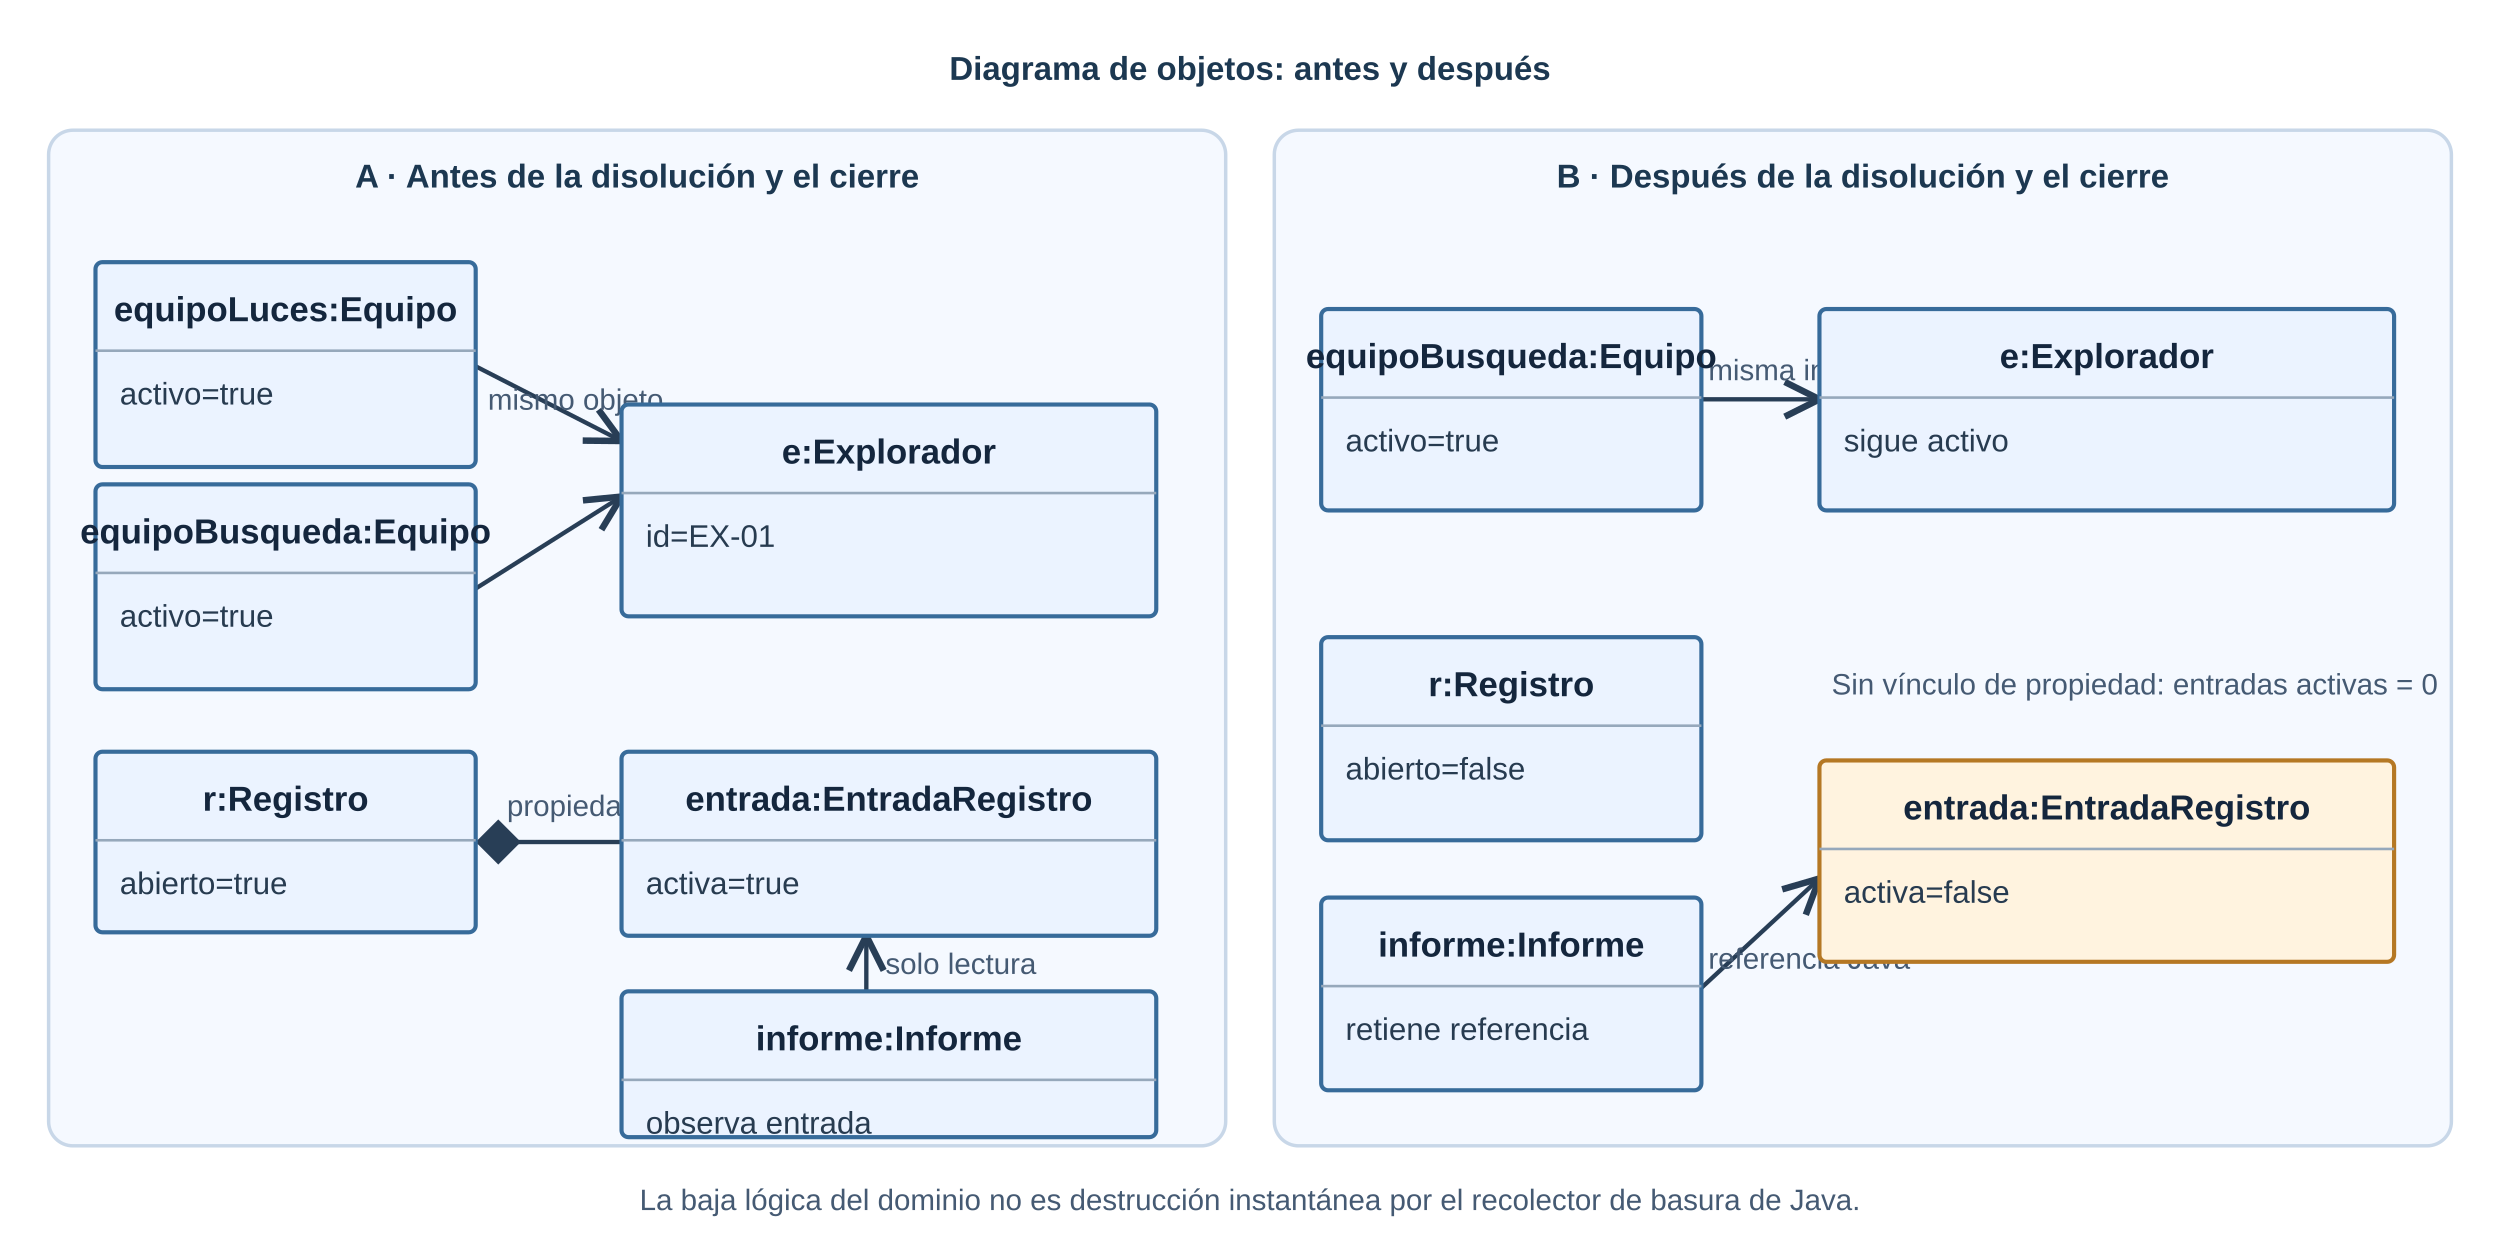
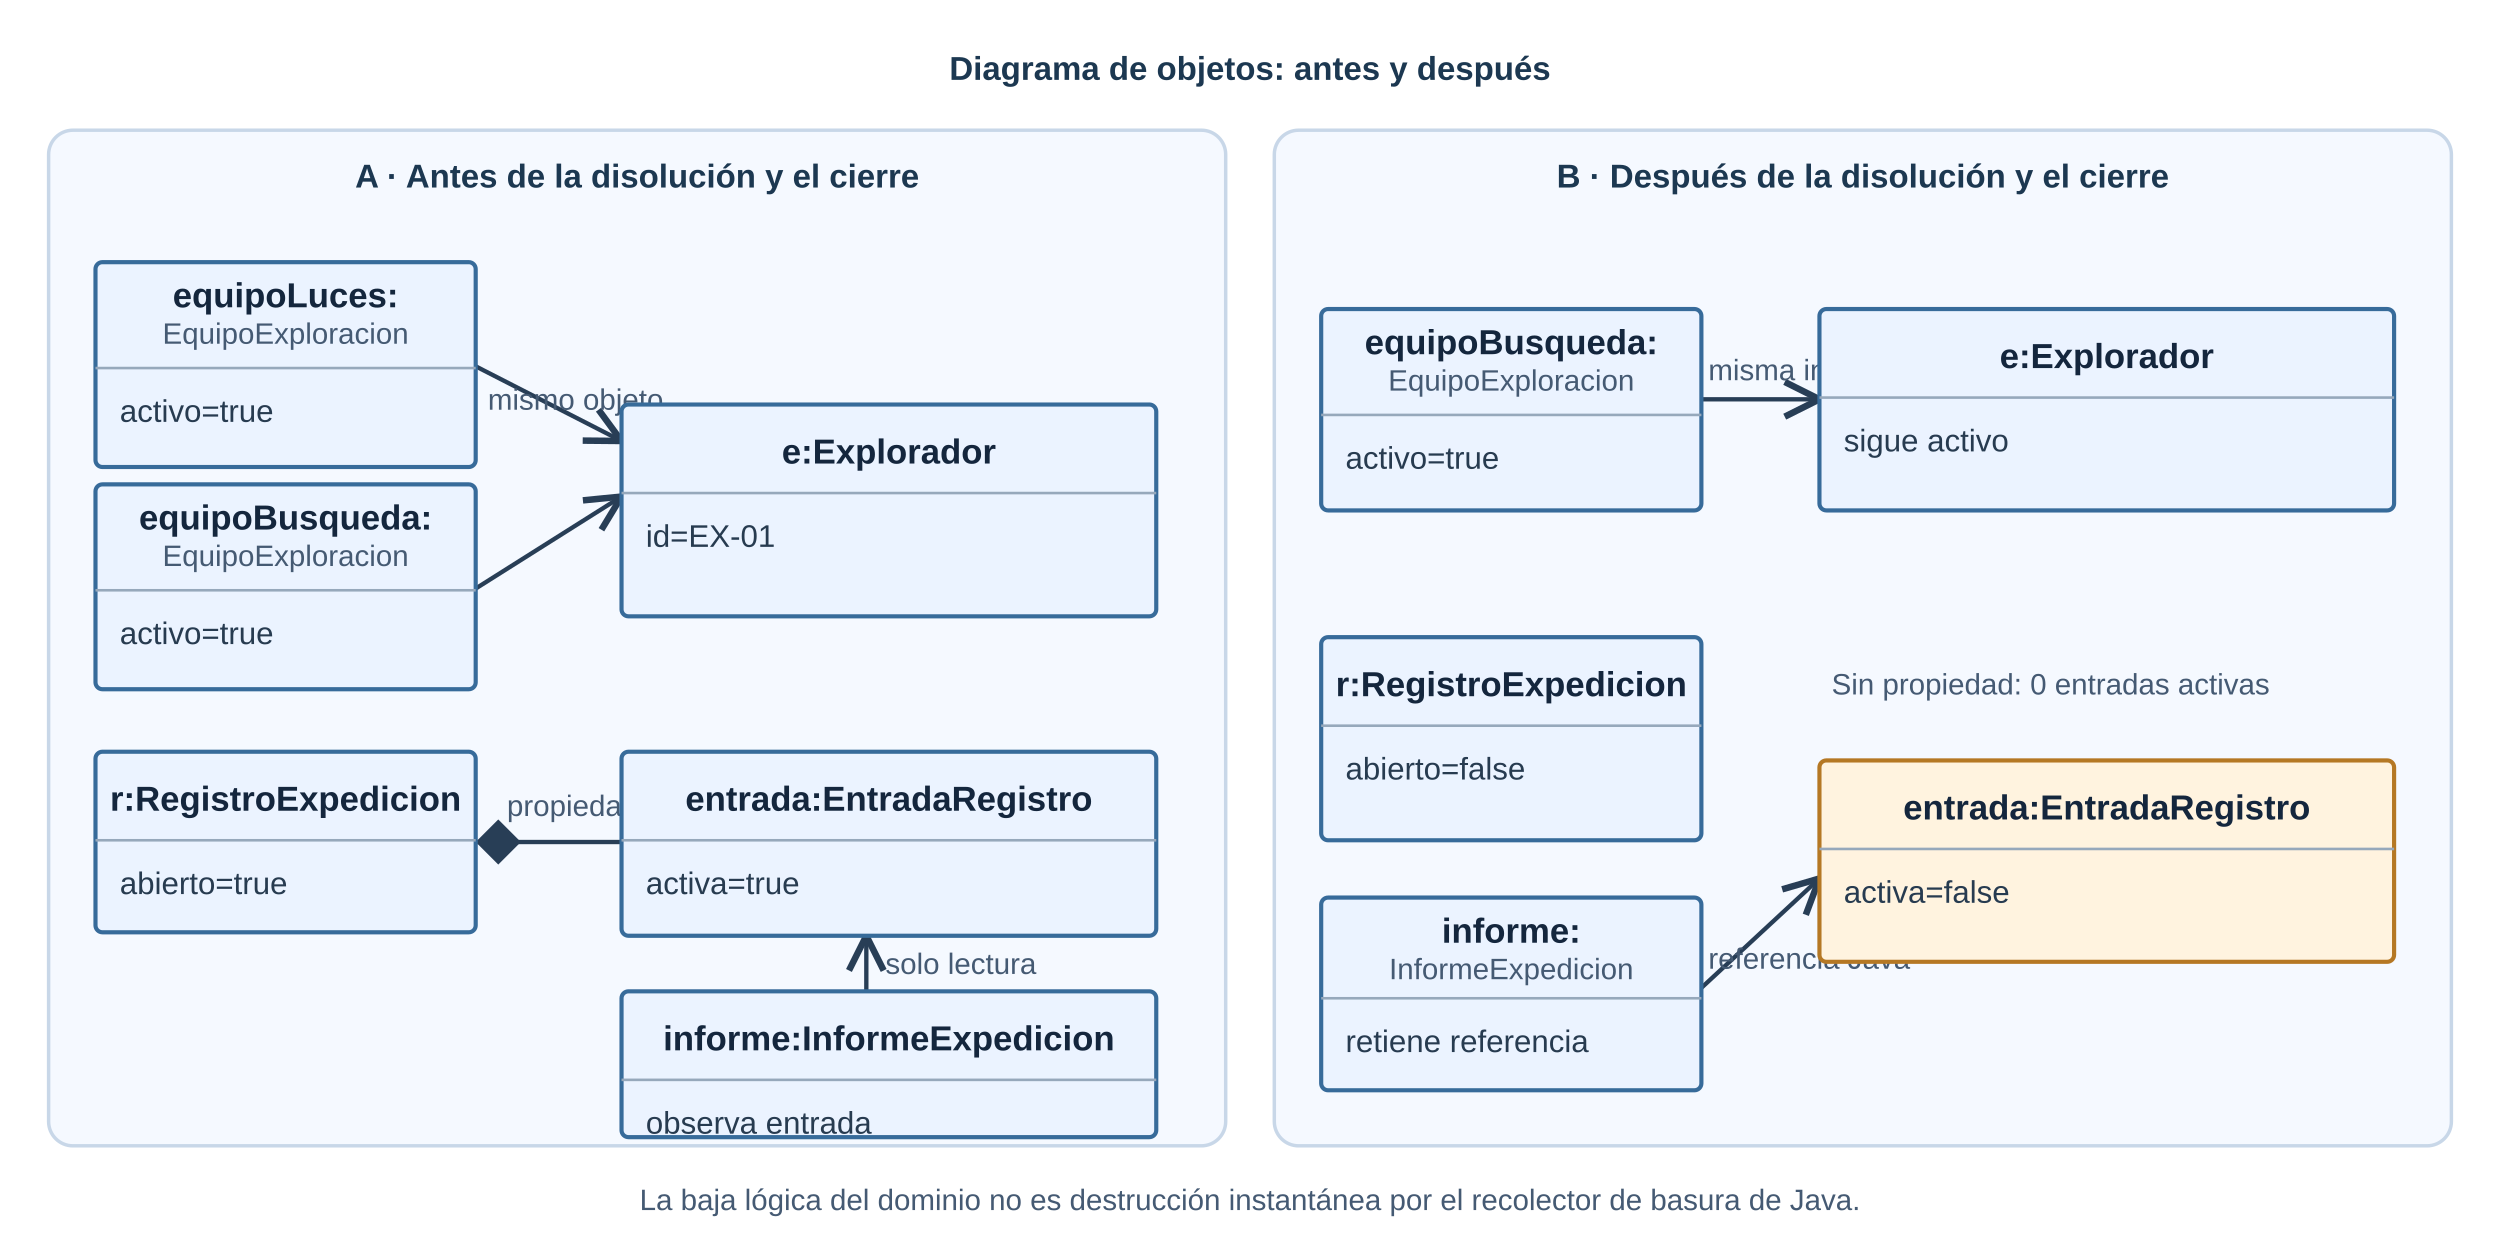
<svg xmlns="http://www.w3.org/2000/svg" width="1440" height="720" viewBox="0 0 1440 720" role="img" aria-labelledby="titulo descripcion">
  <defs>
    <marker id="nav" markerWidth="10" markerHeight="10" refX="9" refY="5" orient="auto">
      <path d="M1 1 L9 5 L1 9" stroke="#283E56" stroke-width="1.5" fill="none" />
    </marker>
    <marker id="hollow" markerWidth="16" markerHeight="16" refX="15" refY="8" orient="auto">
      <path d="M1 1 L15 8 L1 15 Z" fill="white" stroke="#283E56" stroke-width="1.5" />
    </marker>
  </defs>
  <style>.name{font:700 20px Arial,sans-serif;fill:#14263D;text-anchor:middle}.body{font:18px Arial,sans-serif;fill:#273B50}.caption{font:17px Arial,sans-serif;fill:#455A73}.subtitle{font:700 19px Arial,sans-serif;fill:#1C3851}.sep{stroke:#96A8BB;stroke-width:1.5}.edge{stroke:#283E56;stroke-width:2.5;fill:none}.dash{stroke-dasharray:9 7}</style>
  <rect width="1440" height="720" fill="#FFFFFF" />
  <text x="720" y="46" class="subtitle" text-anchor="middle">Diagrama de objetos: antes y después</text>
  <rect x="28" y="75" width="678" height="585" rx="14" fill="#F5F9FF" stroke="#C8D7E8" stroke-width="2" />
  <rect x="734" y="75" width="678" height="585" rx="14" fill="#F5F9FF" stroke="#C8D7E8" stroke-width="2" />
  <text x="367" y="108" class="subtitle" text-anchor="middle">A · Antes de la disolución y el cierre</text>
  <text x="1073" y="108" class="subtitle" text-anchor="middle">B · Después de la disolución y el cierre</text>
  <path class="edge" d="M274 211 L358 254" marker-end="url(#nav)" />
  <path class="edge" d="M274 339 L358 286" marker-end="url(#nav)" />
  <text x="281" y="236" class="caption">mismo objeto</text>
  <path class="edge" d="M274 485 H358" />
  <polygon points="274,485 287,472 300,485 287,498" fill="#283E56" />
  <text x="292" y="470" class="caption">propiedad</text>
  <path class="edge" d="M499 571 V539" marker-end="url(#nav)" />
  <text x="510" y="561" class="caption">solo lectura</text>
  <path class="edge" d="M980 230 H1048" marker-end="url(#nav)" />
  <text x="984" y="219" class="caption">misma instancia</text>
  <path class="edge" d="M980 569 L1048 506" marker-end="url(#nav)" />
  <text x="984" y="558" class="caption">referencia Java</text>
  <rect x="55" y="151" width="219" height="118" rx="4" fill="#EBF3FF" stroke="#376B9A" stroke-width="2.4" />
-   <text x="164.5" y="185" class="name">equipoLuces:Equipo</text>
-   <path d="M55 202 H274" class="sep" />
-   <text x="69" y="233" class="body">activo=true</text>
+   <text x="164.5" y="177" class="name">equipoLuces:</text>
+   <text x="164.5" y="198" class="caption" text-anchor="middle">EquipoExploracion</text>
+   <path d="M55 212 H274" class="sep" />
+   <text x="69" y="243" class="body">activo=true</text>
  <rect x="55" y="279" width="219" height="118" rx="4" fill="#EBF3FF" stroke="#376B9A" stroke-width="2.4" />
-   <text x="164.5" y="313" class="name">equipoBusqueda:Equipo</text>
-   <path d="M55 330 H274" class="sep" />
-   <text x="69" y="361" class="body">activo=true</text>
+   <text x="164.5" y="305" class="name">equipoBusqueda:</text>
+   <text x="164.5" y="326" class="caption" text-anchor="middle">EquipoExploracion</text>
+   <path d="M55 340 H274" class="sep" />
+   <text x="69" y="371" class="body">activo=true</text>
  <rect x="358" y="233" width="308" height="122" rx="4" fill="#EBF3FF" stroke="#376B9A" stroke-width="2.4" />
  <text x="512" y="267" class="name">e:Explorador</text>
  <path d="M358 284 H666" class="sep" />
  <text x="372" y="315" class="body">id=EX-01</text>
  <rect x="55" y="433" width="219" height="104" rx="4" fill="#EBF3FF" stroke="#376B9A" stroke-width="2.4" />
-   <text x="164.5" y="467" class="name">r:Registro</text>
+   <text x="164.5" y="467" class="name" font-size="16">r:RegistroExpedicion</text>
  <path d="M55 484 H274" class="sep" />
  <text x="69" y="515" class="body">abierto=true</text>
  <rect x="358" y="433" width="308" height="106" rx="4" fill="#EBF3FF" stroke="#376B9A" stroke-width="2.4" />
  <text x="512" y="467" class="name">entrada:EntradaRegistro</text>
  <path d="M358 484 H666" class="sep" />
  <text x="372" y="515" class="body">activa=true</text>
  <rect x="358" y="571" width="308" height="84" rx="4" fill="#EBF3FF" stroke="#376B9A" stroke-width="2.4" />
-   <text x="512" y="605" class="name">informe:Informe</text>
+   <text x="512" y="605" class="name">informe:InformeExpedicion</text>
  <path d="M358 622 H666" class="sep" />
  <text x="372" y="653" class="body">observa entrada</text>
  <rect x="761" y="178" width="219" height="116" rx="4" fill="#EBF3FF" stroke="#376B9A" stroke-width="2.4" />
-   <text x="870.5" y="212" class="name">equipoBusqueda:Equipo</text>
-   <path d="M761 229 H980" class="sep" />
-   <text x="775" y="260" class="body">activo=true</text>
+   <text x="870.5" y="204" class="name">equipoBusqueda:</text>
+   <text x="870.5" y="225" class="caption" text-anchor="middle">EquipoExploracion</text>
+   <path d="M761 239 H980" class="sep" />
+   <text x="775" y="270" class="body">activo=true</text>
  <rect x="1048" y="178" width="331" height="116" rx="4" fill="#EBF3FF" stroke="#376B9A" stroke-width="2.4" />
  <text x="1213.5" y="212" class="name">e:Explorador</text>
  <path d="M1048 229 H1379" class="sep" />
  <text x="1062" y="260" class="body">sigue activo</text>
  <rect x="761" y="367" width="219" height="117" rx="4" fill="#EBF3FF" stroke="#376B9A" stroke-width="2.4" />
-   <text x="870.5" y="401" class="name">r:Registro</text>
+   <text x="870.5" y="401" class="name" font-size="16">r:RegistroExpedicion</text>
  <path d="M761 418 H980" class="sep" />
  <text x="775" y="449" class="body">abierto=false</text>
  <rect x="1048" y="438" width="331" height="116" rx="4" fill="#FFF3DF" stroke="#B57824" stroke-width="2.4" />
  <text x="1213.5" y="472" class="name">entrada:EntradaRegistro</text>
  <path d="M1048 489 H1379" class="sep" />
  <text x="1062" y="520" class="body">activa=false</text>
  <rect x="761" y="517" width="219" height="111" rx="4" fill="#EBF3FF" stroke="#376B9A" stroke-width="2.4" />
-   <text x="870.5" y="551" class="name">informe:Informe</text>
-   <path d="M761 568 H980" class="sep" />
-   <text x="775" y="599" class="body">retiene referencia</text>
-   <text class="caption" x="1055" y="400">Sin vínculo de propiedad: entradas activas = 0</text>
+   <text x="870.5" y="543" class="name">informe:</text>
+   <text x="870.5" y="564" class="caption" text-anchor="middle">InformeExpedicion</text>
+   <path d="M761 575 H980" class="sep" />
+   <text x="775" y="606" class="body">retiene referencia</text>
+   <text class="caption" x="1055" y="400">Sin propiedad: 0 entradas activas</text>
  <text x="720" y="697" class="caption" text-anchor="middle">La baja lógica del dominio no es destrucción instantánea por el recolector de basura de Java.</text>
</svg>
